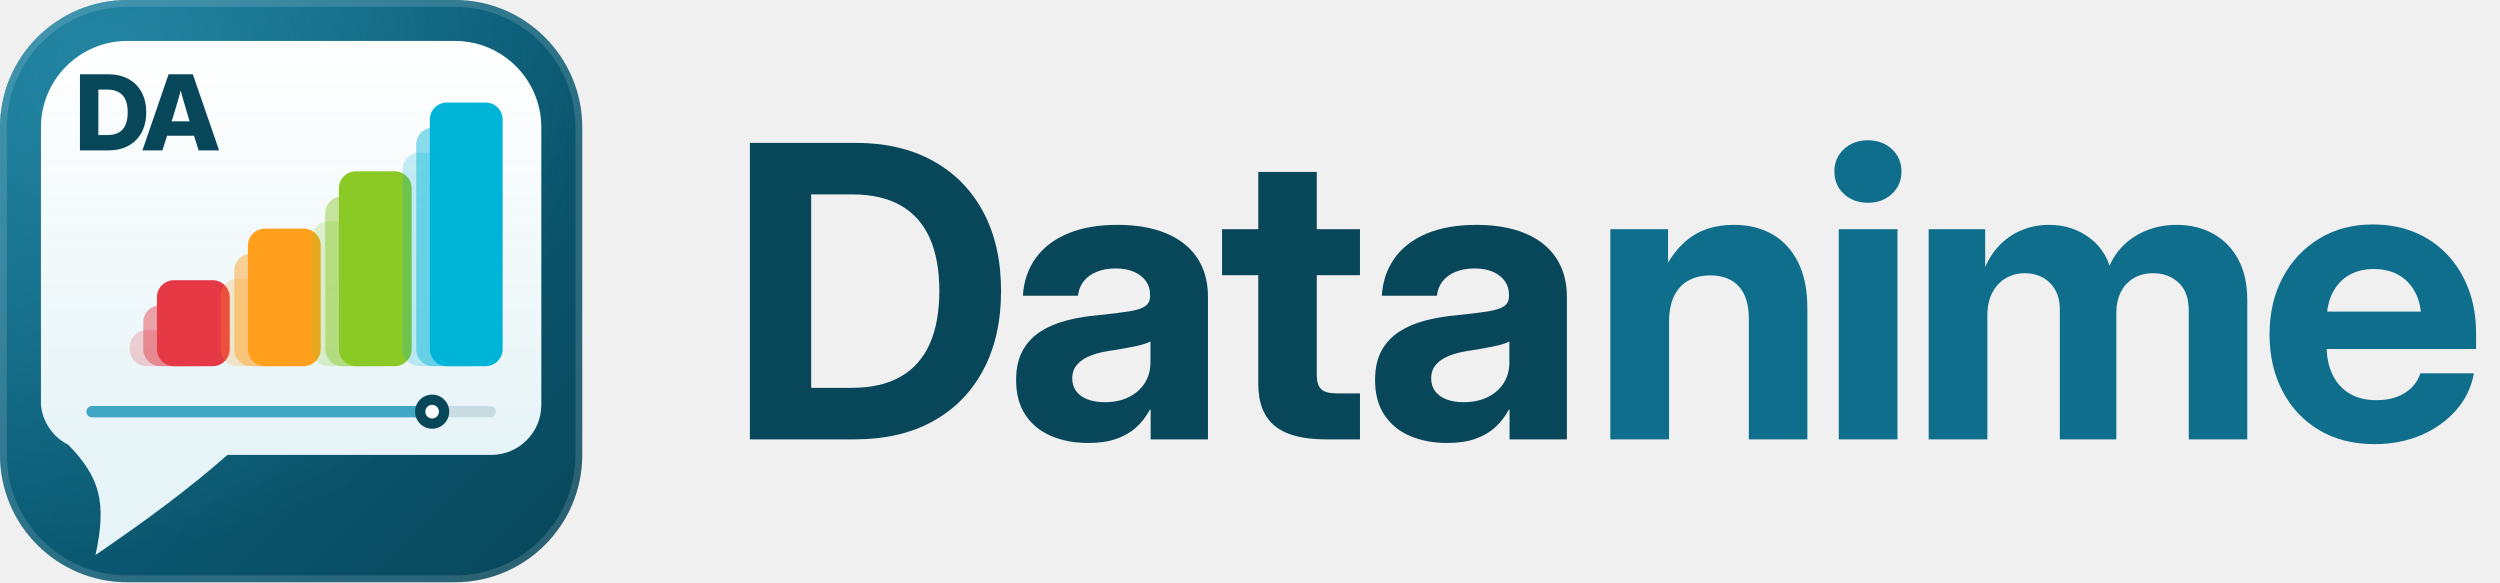
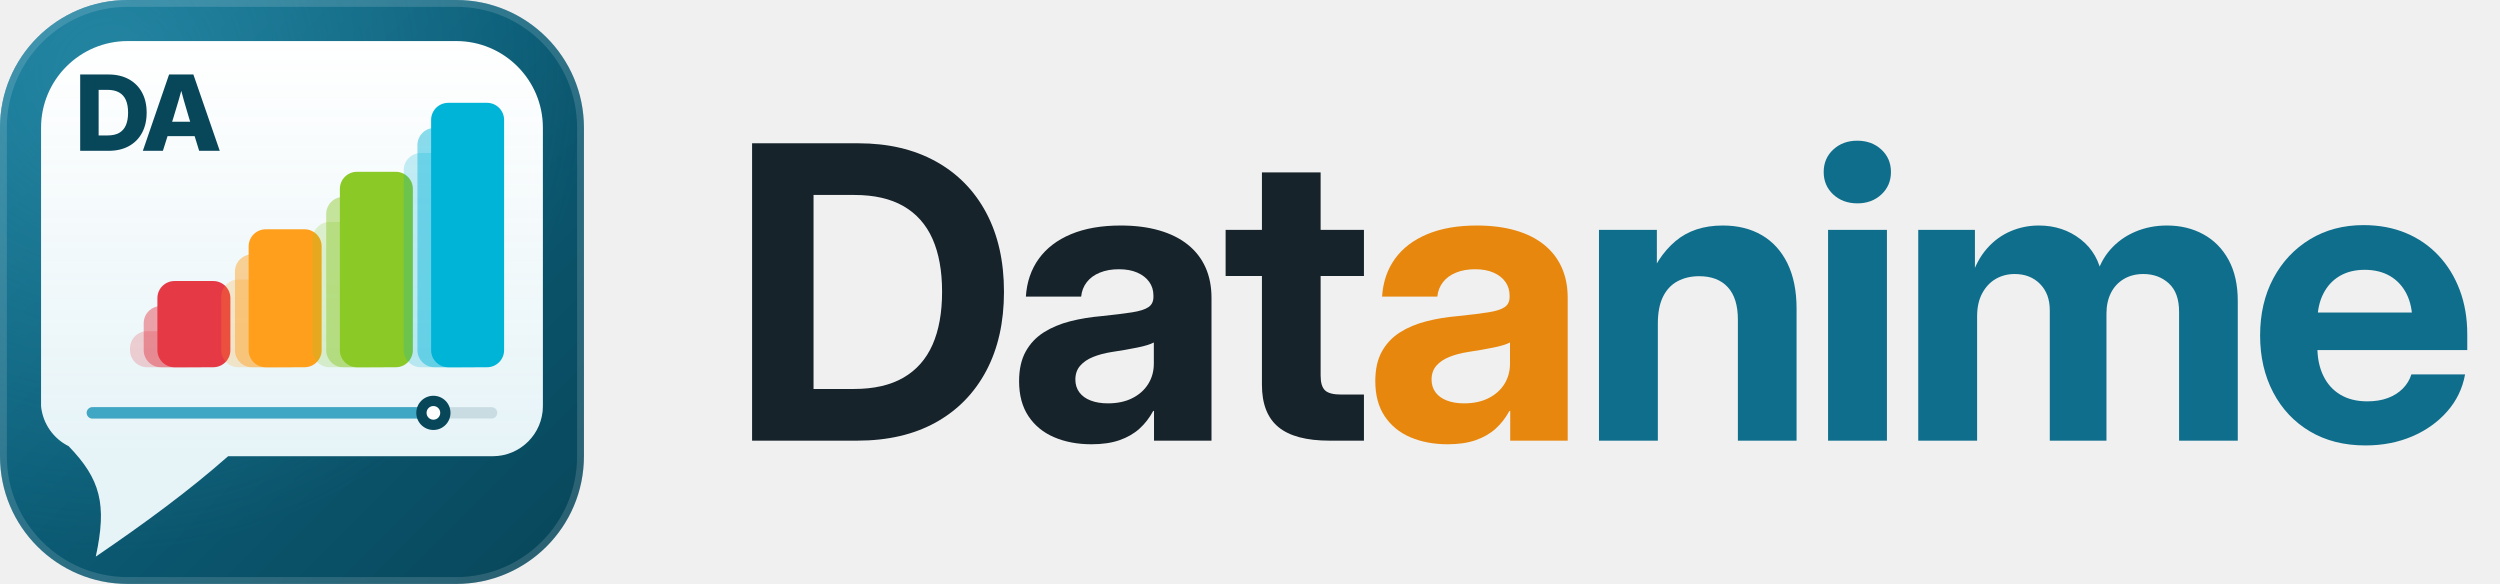
- <svg xmlns="http://www.w3.org/2000/svg" viewBox="0 0 687 160" width="687" height="160">
-   <defs>
-     <linearGradient id="l-bg" x1="0" y1="0" x2="512" y2="512" gradientUnits="userSpaceOnUse">
-       <stop offset="0" stop-color="#0E6E8C" />
-       <stop offset="1" stop-color="#08465A" />
-     </linearGradient>
-     <radialGradient id="l-glow" cx="96" cy="64" r="420" gradientUnits="userSpaceOnUse">
-       <stop offset="0" stop-color="#3FA7C4" stop-opacity="0.45" />
-       <stop offset="1" stop-color="#3FA7C4" stop-opacity="0" />
-     </radialGradient>
-     <linearGradient id="l-tint" x1="0" y1="36" x2="0" y2="400" gradientUnits="userSpaceOnUse">
-       <stop offset="0" stop-color="#3FA7C4" stop-opacity="0" />
-       <stop offset="1" stop-color="#3FA7C4" stop-opacity="0.13" />
-     </linearGradient>
-   </defs>
+ <svg xmlns="http://www.w3.org/2000/svg" viewBox="0 0 685 160" width="685" height="160">
+   <defs />
  <g transform="scale(0.3125)">
-     <rect width="512" height="512" rx="112" fill="url(#l-bg)" />
-     <rect width="512" height="512" rx="112" fill="url(#l-glow)" />
+     <defs>
+       <linearGradient id="p0li-bg" x1="0" y1="0" x2="512" y2="512" gradientUnits="userSpaceOnUse">
+         <stop offset="0" stop-color="#0E6E8C" />
+         <stop offset="1" stop-color="#08465A" />
+       </linearGradient>
+       <radialGradient id="p0li-glow" cx="96" cy="64" r="420" gradientUnits="userSpaceOnUse">
+         <stop offset="0" stop-color="#3FA7C4" stop-opacity="0.45" />
+         <stop offset="1" stop-color="#3FA7C4" stop-opacity="0" />
+       </radialGradient>
+       <linearGradient id="p0li-tint" x1="0" y1="36" x2="0" y2="400" gradientUnits="userSpaceOnUse">
+         <stop offset="0" stop-color="#3FA7C4" stop-opacity="0" />
+         <stop offset="1" stop-color="#3FA7C4" stop-opacity="0.13" />
+       </linearGradient>
+     </defs>
+     <rect width="512" height="512" rx="112" fill="url(#p0li-bg)" />
+     <rect width="512" height="512" rx="112" fill="url(#p0li-glow)" />
    <rect x="3" y="3" width="506" height="506" rx="109" fill="none" stroke="#FFFFFF" stroke-opacity="0.14" stroke-width="6" />
    <path d="M112 36 H400 A76 76 0 0 1 476 112 V356 A44 44 0 0 1 432 400 H200 C166 430 128 458 84 488 C94 442 88 420 60.2 391.2 A44 44 0 0 1 36 356 V112 A76 76 0 0 1 112 36 Z" fill="#FFFFFF" />
-     <path d="M112 36 H400 A76 76 0 0 1 476 112 V356 A44 44 0 0 1 432 400 H200 C166 430 128 458 84 488 C94 442 88 420 60.2 391.2 A44 44 0 0 1 36 356 V112 A76 76 0 0 1 112 36 Z" fill="url(#l-tint)" />
+     <path d="M112 36 H400 A76 76 0 0 1 476 112 V356 A44 44 0 0 1 432 400 H200 C166 430 128 458 84 488 C94 442 88 420 60.2 391.2 A44 44 0 0 1 36 356 V112 A76 76 0 0 1 112 36 Z" fill="url(#p0li-tint)" />
    <rect x="114" y="290.4" width="64" height="31.6" rx="15" fill="#E63946" fill-opacity="0.22" />
    <rect x="126" y="268.4" width="64" height="53.6" rx="15" fill="#E63946" fill-opacity="0.45" />
    <rect x="138" y="246.4" width="64" height="75.6" rx="15" fill="#E63946" />
    <rect x="194" y="245.04" width="64" height="76.96" rx="15" fill="#FF9F1C" fill-opacity="0.22" />
    <rect x="206" y="223.04" width="64" height="98.96" rx="15" fill="#FF9F1C" fill-opacity="0.45" />
    <rect x="218" y="201.04" width="64" height="120.96" rx="15" fill="#FF9F1C" />
    <rect x="274" y="194.64" width="64" height="127.36" rx="15" fill="#8AC926" fill-opacity="0.22" />
    <rect x="286" y="172.64" width="64" height="149.36" rx="15" fill="#8AC926" fill-opacity="0.45" />
    <rect x="298" y="150.64" width="64" height="171.36" rx="15" fill="#8AC926" />
    <rect x="354" y="134.16" width="64" height="187.84" rx="15" fill="#00B4D8" fill-opacity="0.22" />
    <rect x="366" y="112.16" width="64" height="209.84" rx="15" fill="#00B4D8" fill-opacity="0.45" />
    <rect x="378" y="90.16" width="64" height="231.84" rx="15" fill="#00B4D8" />
    <rect x="76" y="357" width="360" height="10" rx="5" fill="#08465A" fill-opacity="0.14" />
    <rect x="76" y="357" width="304" height="10" rx="5" fill="#3FA7C4" />
    <circle cx="380" cy="362" r="15" fill="#08465A" />
    <circle cx="380" cy="362" r="6" fill="#FFFFFF" />
    <path d="M95.15 132.24H77.37V118.76H94.35Q100.5 118.76 104.48 116.52Q108.45 114.27 110.38 109.8Q112.31 105.33 112.31 98.77Q112.31 92.17 110.36 87.72Q108.41 83.28 104.39 81.03Q100.37 78.78 94.17 78.78H77.1V65.31H95.15Q105.35 65.31 112.88 69.42Q120.4 73.53 124.49 81.03Q128.58 88.53 128.58 98.77Q128.58 109.02 124.51 116.52Q120.45 124.02 112.97 128.13Q105.49 132.24 95.15 132.24ZM86.48 65.31V132.24H70.31V65.31ZM125.25 132.24 148.25 65.31H169.55L192.68 132.24H174.62L165.55 102.82Q163.35 95.45 161.19 87.95Q159.03 80.45 156.79 71.69H161.15Q158.81 80.45 156.63 87.95Q154.45 95.45 152.16 102.82L142.82 132.24ZM141.02 119.35V106.72H176.91V119.35Z" fill="#08465A" />
  </g>
-   <path d="M234.84 120.74H213.78V106.58H233.96Q242.16 106.58 247.52 103.49Q252.88 100.4 255.51 94.46Q258.13 88.53 258.13 79.95Q258.13 71.36 255.51 65.45Q252.88 59.55 247.55 56.48Q242.22 53.42 234.12 53.42H213.4V39.26H235.16Q247.41 39.26 256.38 44.21Q265.35 49.16 270.22 58.29Q275.09 67.42 275.09 79.95Q275.09 92.47 270.22 101.63Q265.35 110.79 256.36 115.77Q247.36 120.74 234.84 120.74ZM222.91 39.26V120.74H206.07V39.26ZM299.08 121.73Q293.34 121.73 288.86 119.81Q284.37 117.9 281.8 114.04Q279.23 110.19 279.23 104.45Q279.23 99.58 281.04 96.32Q282.84 93.07 285.99 91.07Q289.13 89.08 293.2 88.04Q297.28 87 301.76 86.62Q307.07 86.07 310.18 85.58Q313.3 85.09 314.67 84.16Q316.04 83.23 316.04 81.37V80.98Q316.04 78.85 314.89 77.24Q313.74 75.62 311.63 74.7Q309.53 73.77 306.57 73.77Q303.62 73.77 301.35 74.7Q299.08 75.62 297.77 77.32Q296.46 79.02 296.24 81.26H281.09Q281.47 75.3 284.62 70.92Q287.76 66.55 293.45 64.17Q299.14 61.79 307.07 61.79Q312.97 61.79 317.62 63.13Q322.27 64.47 325.47 67.04Q328.67 69.61 330.31 73.27Q331.95 76.94 331.95 81.59V120.74H316.2V112.59H315.98Q314.45 115.44 312.21 117.46Q309.97 119.48 306.74 120.61Q303.51 121.73 299.08 121.73ZM303.57 110.52Q307.45 110.52 310.27 109.09Q313.08 107.67 314.61 105.21Q316.15 102.75 316.15 99.63V93.84Q315.43 94.22 314.29 94.57Q313.14 94.93 311.61 95.23Q310.07 95.53 308.27 95.86Q306.47 96.19 304.55 96.46Q301.76 96.9 299.52 97.8Q297.28 98.7 295.97 100.21Q294.65 101.71 294.65 104.01Q294.65 106.03 295.75 107.51Q296.84 108.98 298.86 109.75Q300.89 110.52 303.57 110.52ZM373.72 62.99V75.62H335.82V62.99ZM345.77 47.24H361.85V102.91Q361.85 105.81 363.06 106.96Q364.26 108.11 367.54 108.11Q368.91 108.11 370.79 108.11Q372.68 108.11 373.72 108.11V120.74Q372.24 120.74 369.62 120.74Q366.99 120.74 364.31 120.74Q354.8 120.74 350.29 117.02Q345.77 113.3 345.77 105.43ZM397.72 121.73Q391.97 121.73 387.49 119.81Q383.01 117.9 380.44 114.04Q377.87 110.19 377.87 104.45Q377.87 99.58 379.67 96.32Q381.47 93.07 384.62 91.07Q387.76 89.08 391.84 88.04Q395.91 87 400.4 86.62Q405.7 86.07 408.82 85.58Q411.94 85.09 413.3 84.16Q414.67 83.23 414.67 81.37V80.98Q414.67 78.85 413.52 77.24Q412.37 75.62 410.27 74.7Q408.16 73.77 405.21 73.77Q402.26 73.77 399.99 74.7Q397.72 75.62 396.4 77.32Q395.09 79.02 394.87 81.26H379.72Q380.11 75.3 383.25 70.92Q386.4 66.55 392.08 64.17Q397.77 61.79 405.7 61.79Q411.61 61.79 416.26 63.13Q420.9 64.47 424.1 67.04Q427.3 69.61 428.94 73.27Q430.58 76.94 430.58 81.59V120.74H414.83V112.59H414.62Q413.08 115.44 410.84 117.46Q408.6 119.48 405.37 120.61Q402.15 121.73 397.72 121.73ZM402.2 110.52Q406.08 110.52 408.9 109.09Q411.72 107.67 413.25 105.21Q414.78 102.75 414.78 99.63V93.84Q414.07 94.22 412.92 94.57Q411.77 94.93 410.24 95.23Q408.71 95.53 406.9 95.86Q405.1 96.19 403.19 96.46Q400.4 96.9 398.15 97.8Q395.91 98.7 394.6 100.21Q393.29 101.71 393.29 104.01Q393.29 106.03 394.38 107.51Q395.47 108.98 397.5 109.75Q399.52 110.52 402.2 110.52Z" fill="#08465A" />
-   <path d="M458.65 88.64V120.74H442.52V62.99H458.38V78.03H455.64Q458.38 70.38 463.46 66.08Q468.55 61.79 476.43 61.79Q482.61 61.79 487.14 64.44Q491.68 67.09 494.17 72.18Q496.66 77.27 496.66 84.59V120.74H480.58V87.55Q480.58 81.7 477.82 78.69Q475.06 75.68 469.97 75.68Q466.64 75.68 464.07 77.05Q461.5 78.41 460.07 81.29Q458.65 84.16 458.65 88.64ZM505.29 120.74V62.99H521.42V120.74ZM513.33 55.72Q509.34 55.72 506.71 53.29Q504.09 50.85 504.09 47.13Q504.09 43.41 506.71 40.98Q509.34 38.55 513.27 38.55Q517.27 38.55 519.89 40.98Q522.52 43.41 522.52 47.13Q522.52 50.85 519.89 53.29Q517.27 55.72 513.33 55.72ZM530 120.74V62.99H545.53V76.01H544.54Q546.08 71.2 548.86 68.05Q551.65 64.91 555.32 63.35Q558.98 61.79 563.03 61.79Q569.65 61.79 574.51 65.59Q579.38 69.39 580.42 76.01H578.72Q579.82 71.58 582.61 68.41Q585.4 65.23 589.42 63.51Q593.43 61.79 598.14 61.79Q603.72 61.79 608.12 64.2Q612.52 66.6 615.04 71.22Q617.55 75.84 617.55 82.46V120.74H601.47V85.41Q601.47 80.22 598.66 77.65Q595.84 75.08 591.68 75.08Q588.62 75.08 586.33 76.45Q584.03 77.81 582.8 80.25Q581.57 82.68 581.57 85.96V120.74H566.04V84.98Q566.04 80.49 563.36 77.79Q560.68 75.08 556.41 75.08Q553.57 75.08 551.24 76.42Q548.92 77.76 547.52 80.36Q546.13 82.95 546.13 86.67V120.74ZM652.54 122.05Q643.79 122.05 637.31 118.2Q630.83 114.34 627.25 107.51Q623.67 100.67 623.67 91.92Q623.67 83.06 627.3 76.25Q630.94 69.45 637.34 65.56Q643.74 61.68 651.99 61.68Q658.39 61.68 663.59 63.84Q668.78 66 672.56 70.02Q676.33 74.04 678.38 79.51Q680.43 84.98 680.43 91.59V95.91H629.41V85.63H672.67L665.39 88.09Q665.39 83.72 663.81 80.55Q662.22 77.38 659.3 75.65Q656.37 73.93 652.32 73.93Q648.33 73.93 645.43 75.65Q642.53 77.38 640.95 80.55Q639.36 83.72 639.36 88.09V95.09Q639.36 99.58 640.97 102.94Q642.59 106.3 645.65 108.14Q648.71 109.97 653.03 109.97Q656.21 109.97 658.64 109.07Q661.07 108.16 662.74 106.5Q664.41 104.83 665.12 102.59H679.83Q678.79 108.33 674.96 112.7Q671.13 117.08 665.34 119.57Q659.54 122.05 652.54 122.05Z" fill="#0E6E8C" />
+   <path d="M234.84 120.74H213.78V106.58H233.96Q242.16 106.58 247.52 103.49Q252.88 100.4 255.51 94.46Q258.13 88.53 258.13 79.95Q258.13 71.36 255.51 65.45Q252.88 59.55 247.55 56.48Q242.22 53.42 234.12 53.42H213.4V39.26H235.16Q247.41 39.26 256.38 44.21Q265.35 49.16 270.22 58.29Q275.09 67.42 275.09 79.95Q275.09 92.47 270.22 101.63Q265.35 110.79 256.36 115.77Q247.36 120.74 234.84 120.74ZM222.91 39.26V120.74H206.07V39.26Z" fill="#16232A" />
+   <path d="M299.08 121.73Q293.34 121.73 288.86 119.81Q284.37 117.9 281.8 114.04Q279.23 110.19 279.23 104.45Q279.23 99.58 281.04 96.32Q282.84 93.07 285.99 91.07Q289.13 89.08 293.2 88.04Q297.28 87 301.76 86.62Q307.07 86.07 310.18 85.58Q313.3 85.09 314.67 84.16Q316.04 83.23 316.04 81.37V80.98Q316.04 78.85 314.89 77.24Q313.74 75.62 311.63 74.7Q309.53 73.77 306.57 73.77Q303.62 73.77 301.35 74.7Q299.08 75.62 297.77 77.32Q296.46 79.02 296.24 81.26H281.09Q281.47 75.3 284.62 70.92Q287.76 66.55 293.45 64.17Q299.14 61.79 307.07 61.79Q312.97 61.79 317.62 63.13Q322.27 64.47 325.47 67.04Q328.67 69.61 330.31 73.27Q331.95 76.94 331.95 81.59V120.74H316.2V112.59H315.98Q314.45 115.44 312.21 117.46Q309.97 119.48 306.74 120.61Q303.51 121.73 299.08 121.73ZM303.57 110.52Q307.45 110.52 310.27 109.09Q313.08 107.67 314.61 105.21Q316.15 102.75 316.15 99.63V93.84Q315.43 94.22 314.29 94.57Q313.14 94.93 311.61 95.23Q310.07 95.53 308.27 95.86Q306.47 96.19 304.55 96.46Q301.76 96.9 299.52 97.8Q297.28 98.7 295.97 100.21Q294.65 101.71 294.65 104.01Q294.65 106.03 295.75 107.51Q296.84 108.98 298.86 109.75Q300.89 110.52 303.57 110.52Z" fill="#16232A" />
+   <path d="M373.72 62.99V75.62H335.82V62.99ZM345.77 47.24H361.85V102.91Q361.85 105.81 363.06 106.96Q364.26 108.11 367.54 108.11Q368.91 108.11 370.79 108.11Q372.68 108.11 373.72 108.11V120.74Q372.24 120.74 369.62 120.74Q366.99 120.74 364.31 120.74Q354.8 120.74 350.29 117.02Q345.77 113.3 345.77 105.43Z" fill="#16232A" />
+   <path d="M396.68 121.73Q390.94 121.73 386.45 119.81Q381.97 117.9 379.4 114.04Q376.83 110.19 376.83 104.45Q376.83 99.58 378.63 96.32Q380.44 93.07 383.58 91.07Q386.72 89.08 390.8 88.04Q394.87 87 399.36 86.62Q404.66 86.07 407.78 85.58Q410.9 85.09 412.26 84.16Q413.63 83.23 413.63 81.37V80.98Q413.63 78.85 412.48 77.24Q411.33 75.62 409.23 74.7Q407.12 73.77 404.17 73.77Q401.22 73.77 398.95 74.7Q396.68 75.62 395.37 77.32Q394.05 79.02 393.83 81.26H378.69Q379.07 75.3 382.21 70.92Q385.36 66.55 391.05 64.17Q396.73 61.79 404.66 61.79Q410.57 61.79 415.22 63.13Q419.87 64.47 423.06 67.04Q426.26 69.61 427.9 73.27Q429.55 76.94 429.55 81.59V120.74H413.8V112.59H413.58Q412.05 115.44 409.8 117.46Q407.56 119.48 404.33 120.61Q401.11 121.73 396.68 121.73ZM401.16 110.52Q405.05 110.52 407.86 109.09Q410.68 107.67 412.21 105.21Q413.74 102.75 413.74 99.63V93.84Q413.03 94.22 411.88 94.57Q410.73 94.93 409.2 95.23Q407.67 95.53 405.87 95.86Q404.06 96.19 402.15 96.46Q399.36 96.9 397.12 97.8Q394.87 98.7 393.56 100.21Q392.25 101.71 392.25 104.01Q392.25 106.03 393.34 107.51Q394.44 108.98 396.46 109.75Q398.48 110.52 401.16 110.52Z" fill="#E8870E" fill-rule="nonzero" />
+   <path d="M454.25 88.64V120.74H438.12V62.99H453.98V78.03H451.25Q453.98 70.38 459.07 66.08Q464.15 61.79 472.03 61.79Q478.21 61.79 482.75 64.44Q487.28 67.09 489.77 72.18Q492.26 77.27 492.26 84.59V120.74H476.18V87.55Q476.18 81.7 473.42 78.69Q470.66 75.68 465.57 75.68Q462.24 75.68 459.67 77.05Q457.1 78.41 455.67 81.29Q454.25 84.16 454.25 88.64Z" fill="#0E6E8C" />
+   <path d="M500.89 120.74V62.99H517.02V120.74ZM508.93 55.72Q504.94 55.72 502.31 53.29Q499.69 50.85 499.69 47.13Q499.69 43.41 502.31 40.98Q504.94 38.55 508.87 38.55Q512.87 38.55 515.49 40.98Q518.12 43.41 518.12 47.13Q518.12 50.85 515.49 53.29Q512.87 55.72 508.93 55.72Z" fill="#0E6E8C" />
+   <path d="M525.6 120.74V62.99H541.13V76.01H540.15Q541.68 71.2 544.47 68.05Q547.25 64.91 550.92 63.35Q554.58 61.79 558.63 61.79Q565.25 61.79 570.11 65.59Q574.98 69.39 576.02 76.01H574.32Q575.42 71.58 578.21 68.41Q581 65.23 585.02 63.51Q589.04 61.79 593.74 61.79Q599.32 61.79 603.72 64.2Q608.12 66.6 610.64 71.22Q613.15 75.84 613.15 82.46V120.74H597.07V85.41Q597.07 80.22 594.26 77.65Q591.44 75.08 587.29 75.08Q584.22 75.08 581.93 76.45Q579.63 77.81 578.4 80.25Q577.17 82.68 577.17 85.96V120.74H561.64V84.98Q561.64 80.49 558.96 77.79Q556.28 75.08 552.01 75.08Q549.17 75.08 546.84 76.42Q544.52 77.76 543.13 80.36Q541.73 82.95 541.73 86.67V120.74Z" fill="#0E6E8C" />
+   <path d="M648.14 122.05Q639.39 122.05 632.91 118.2Q626.43 114.34 622.85 107.51Q619.27 100.67 619.27 91.92Q619.27 83.06 622.9 76.25Q626.54 69.45 632.94 65.56Q639.34 61.68 647.6 61.68Q653.99 61.68 659.19 63.84Q664.38 66 668.16 70.02Q671.93 74.04 673.98 79.51Q676.03 84.98 676.03 91.59V95.91H625.01V85.63H668.27L660.99 88.09Q660.99 83.72 659.41 80.55Q657.82 77.38 654.9 75.65Q651.97 73.93 647.92 73.93Q643.93 73.93 641.03 75.65Q638.13 77.38 636.55 80.55Q634.96 83.72 634.96 88.09V95.09Q634.96 99.58 636.58 102.94Q638.19 106.3 641.25 108.14Q644.31 109.97 648.63 109.97Q651.81 109.97 654.24 109.07Q656.67 108.16 658.34 106.5Q660.01 104.83 660.72 102.59H675.43Q674.39 108.33 670.56 112.7Q666.74 117.08 660.94 119.57Q655.14 122.05 648.14 122.05Z" fill="#0E6E8C" />
</svg>
